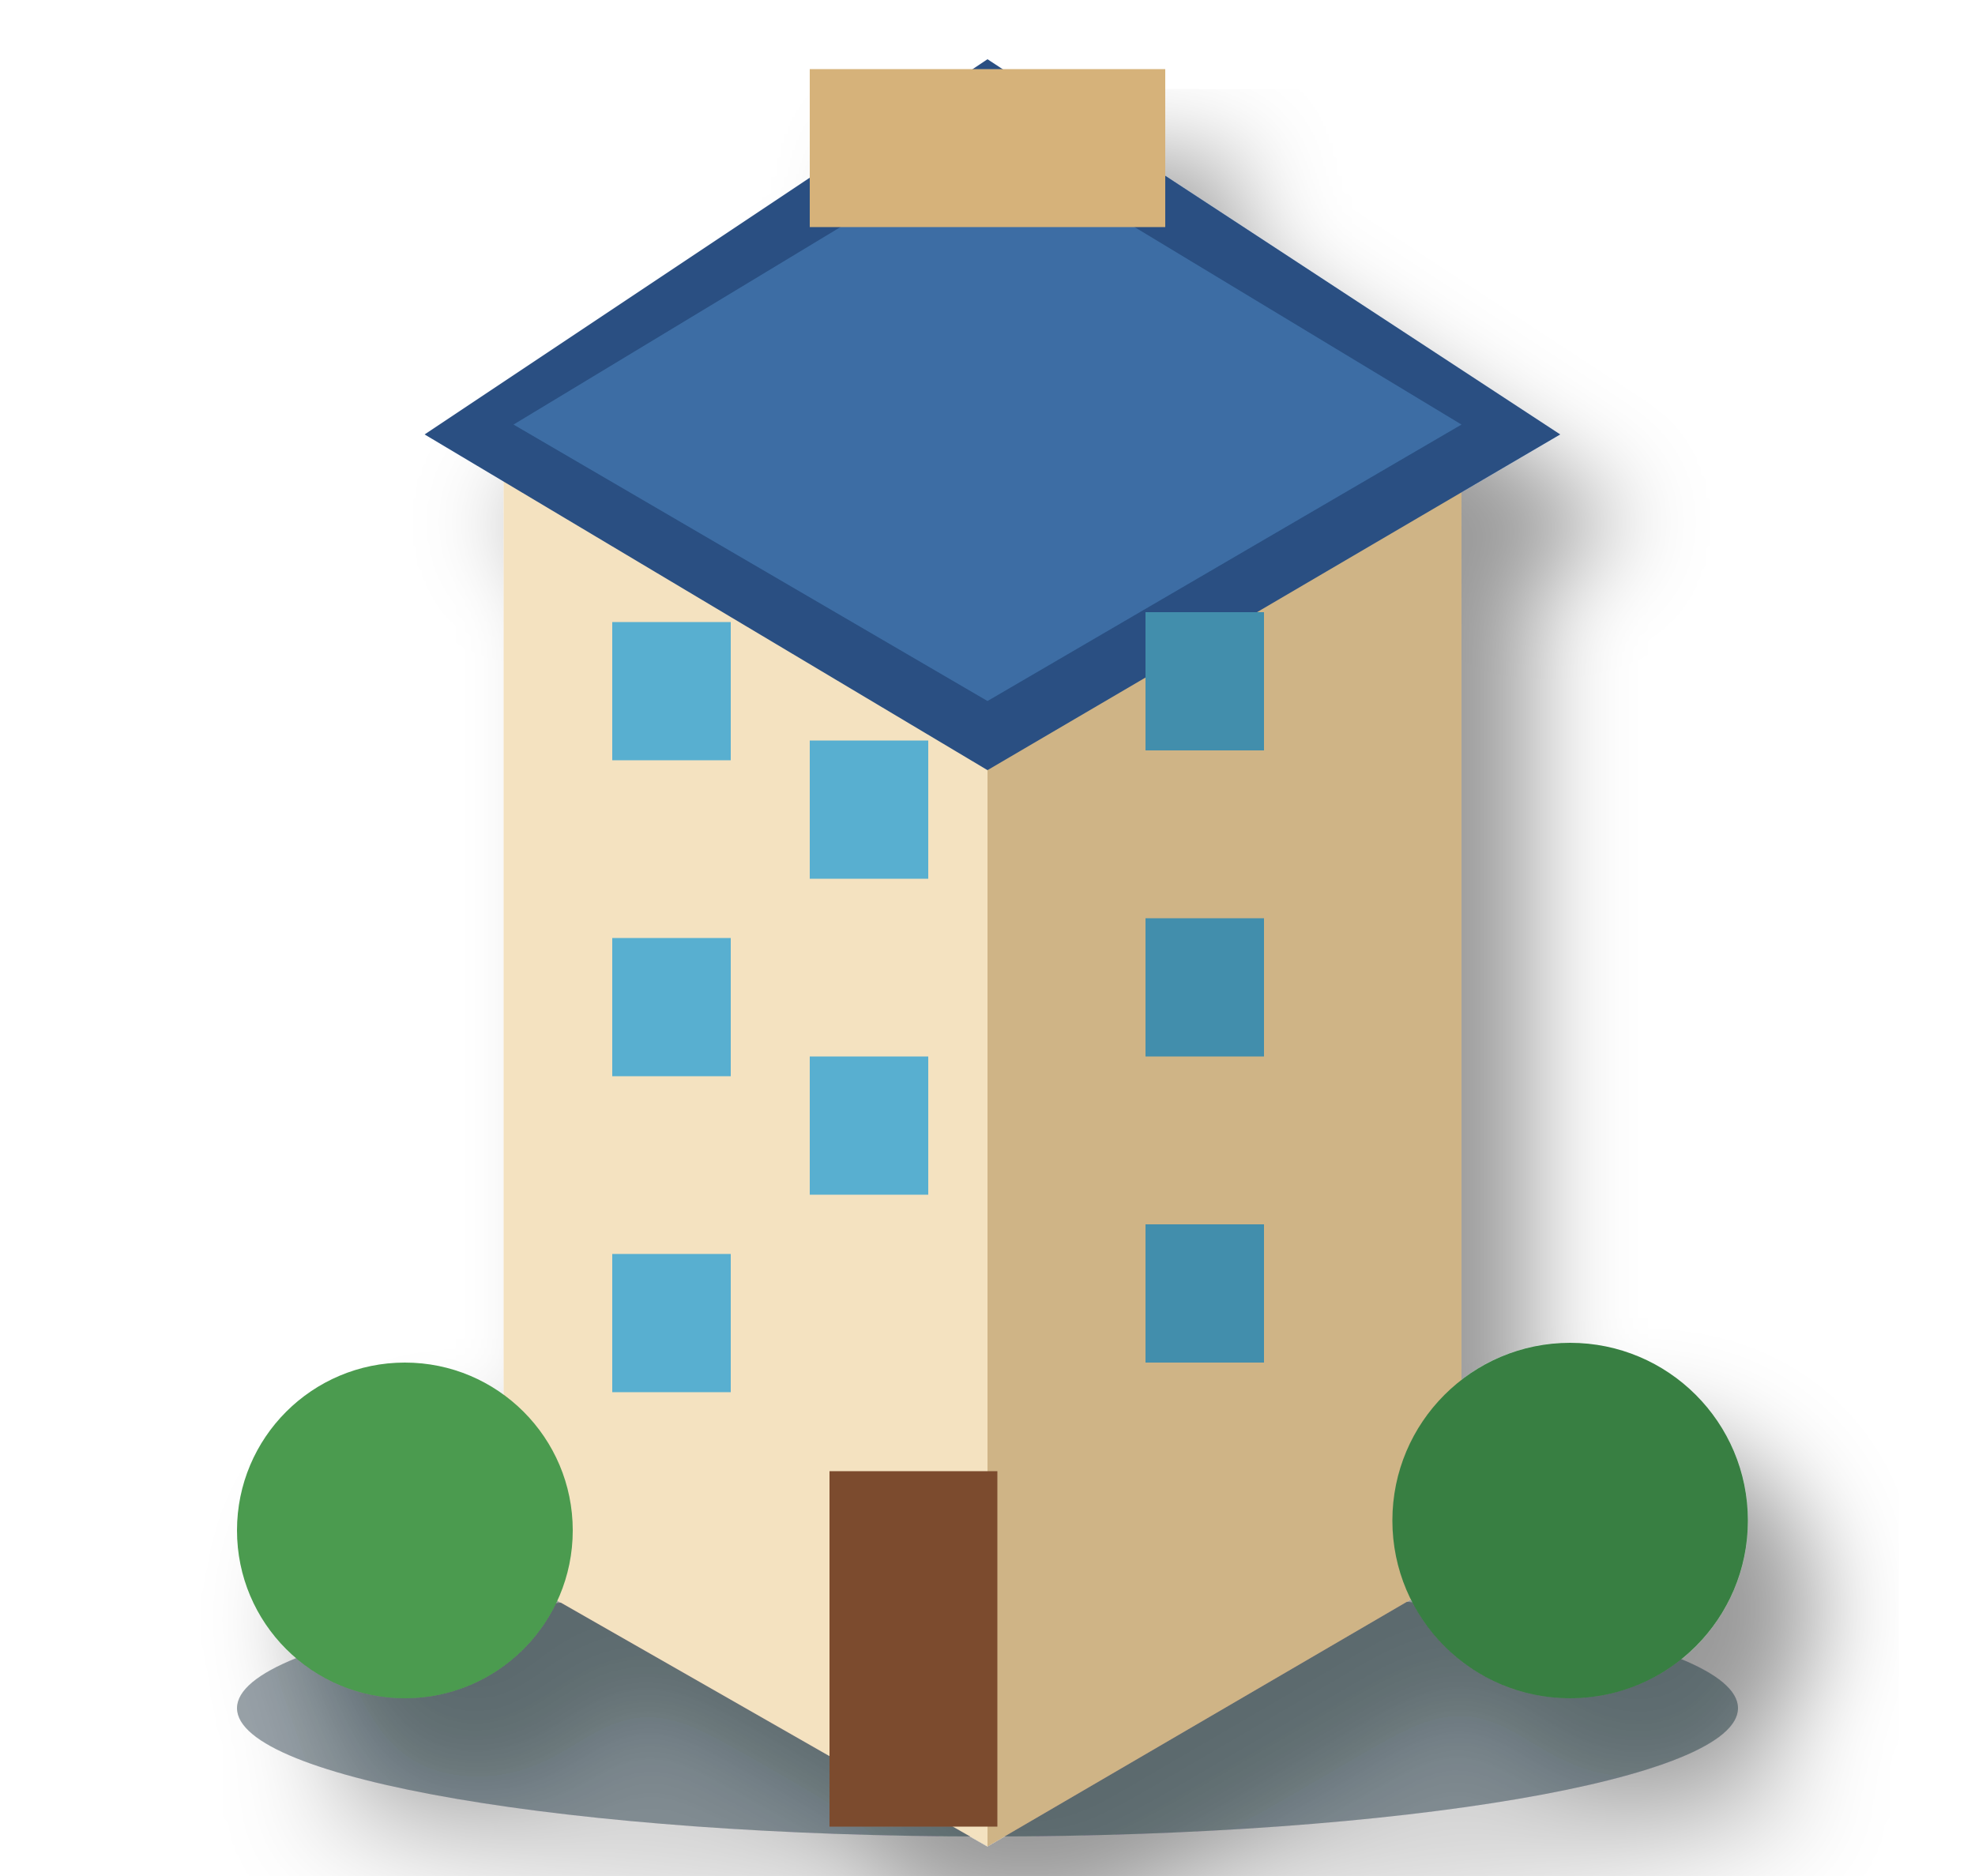
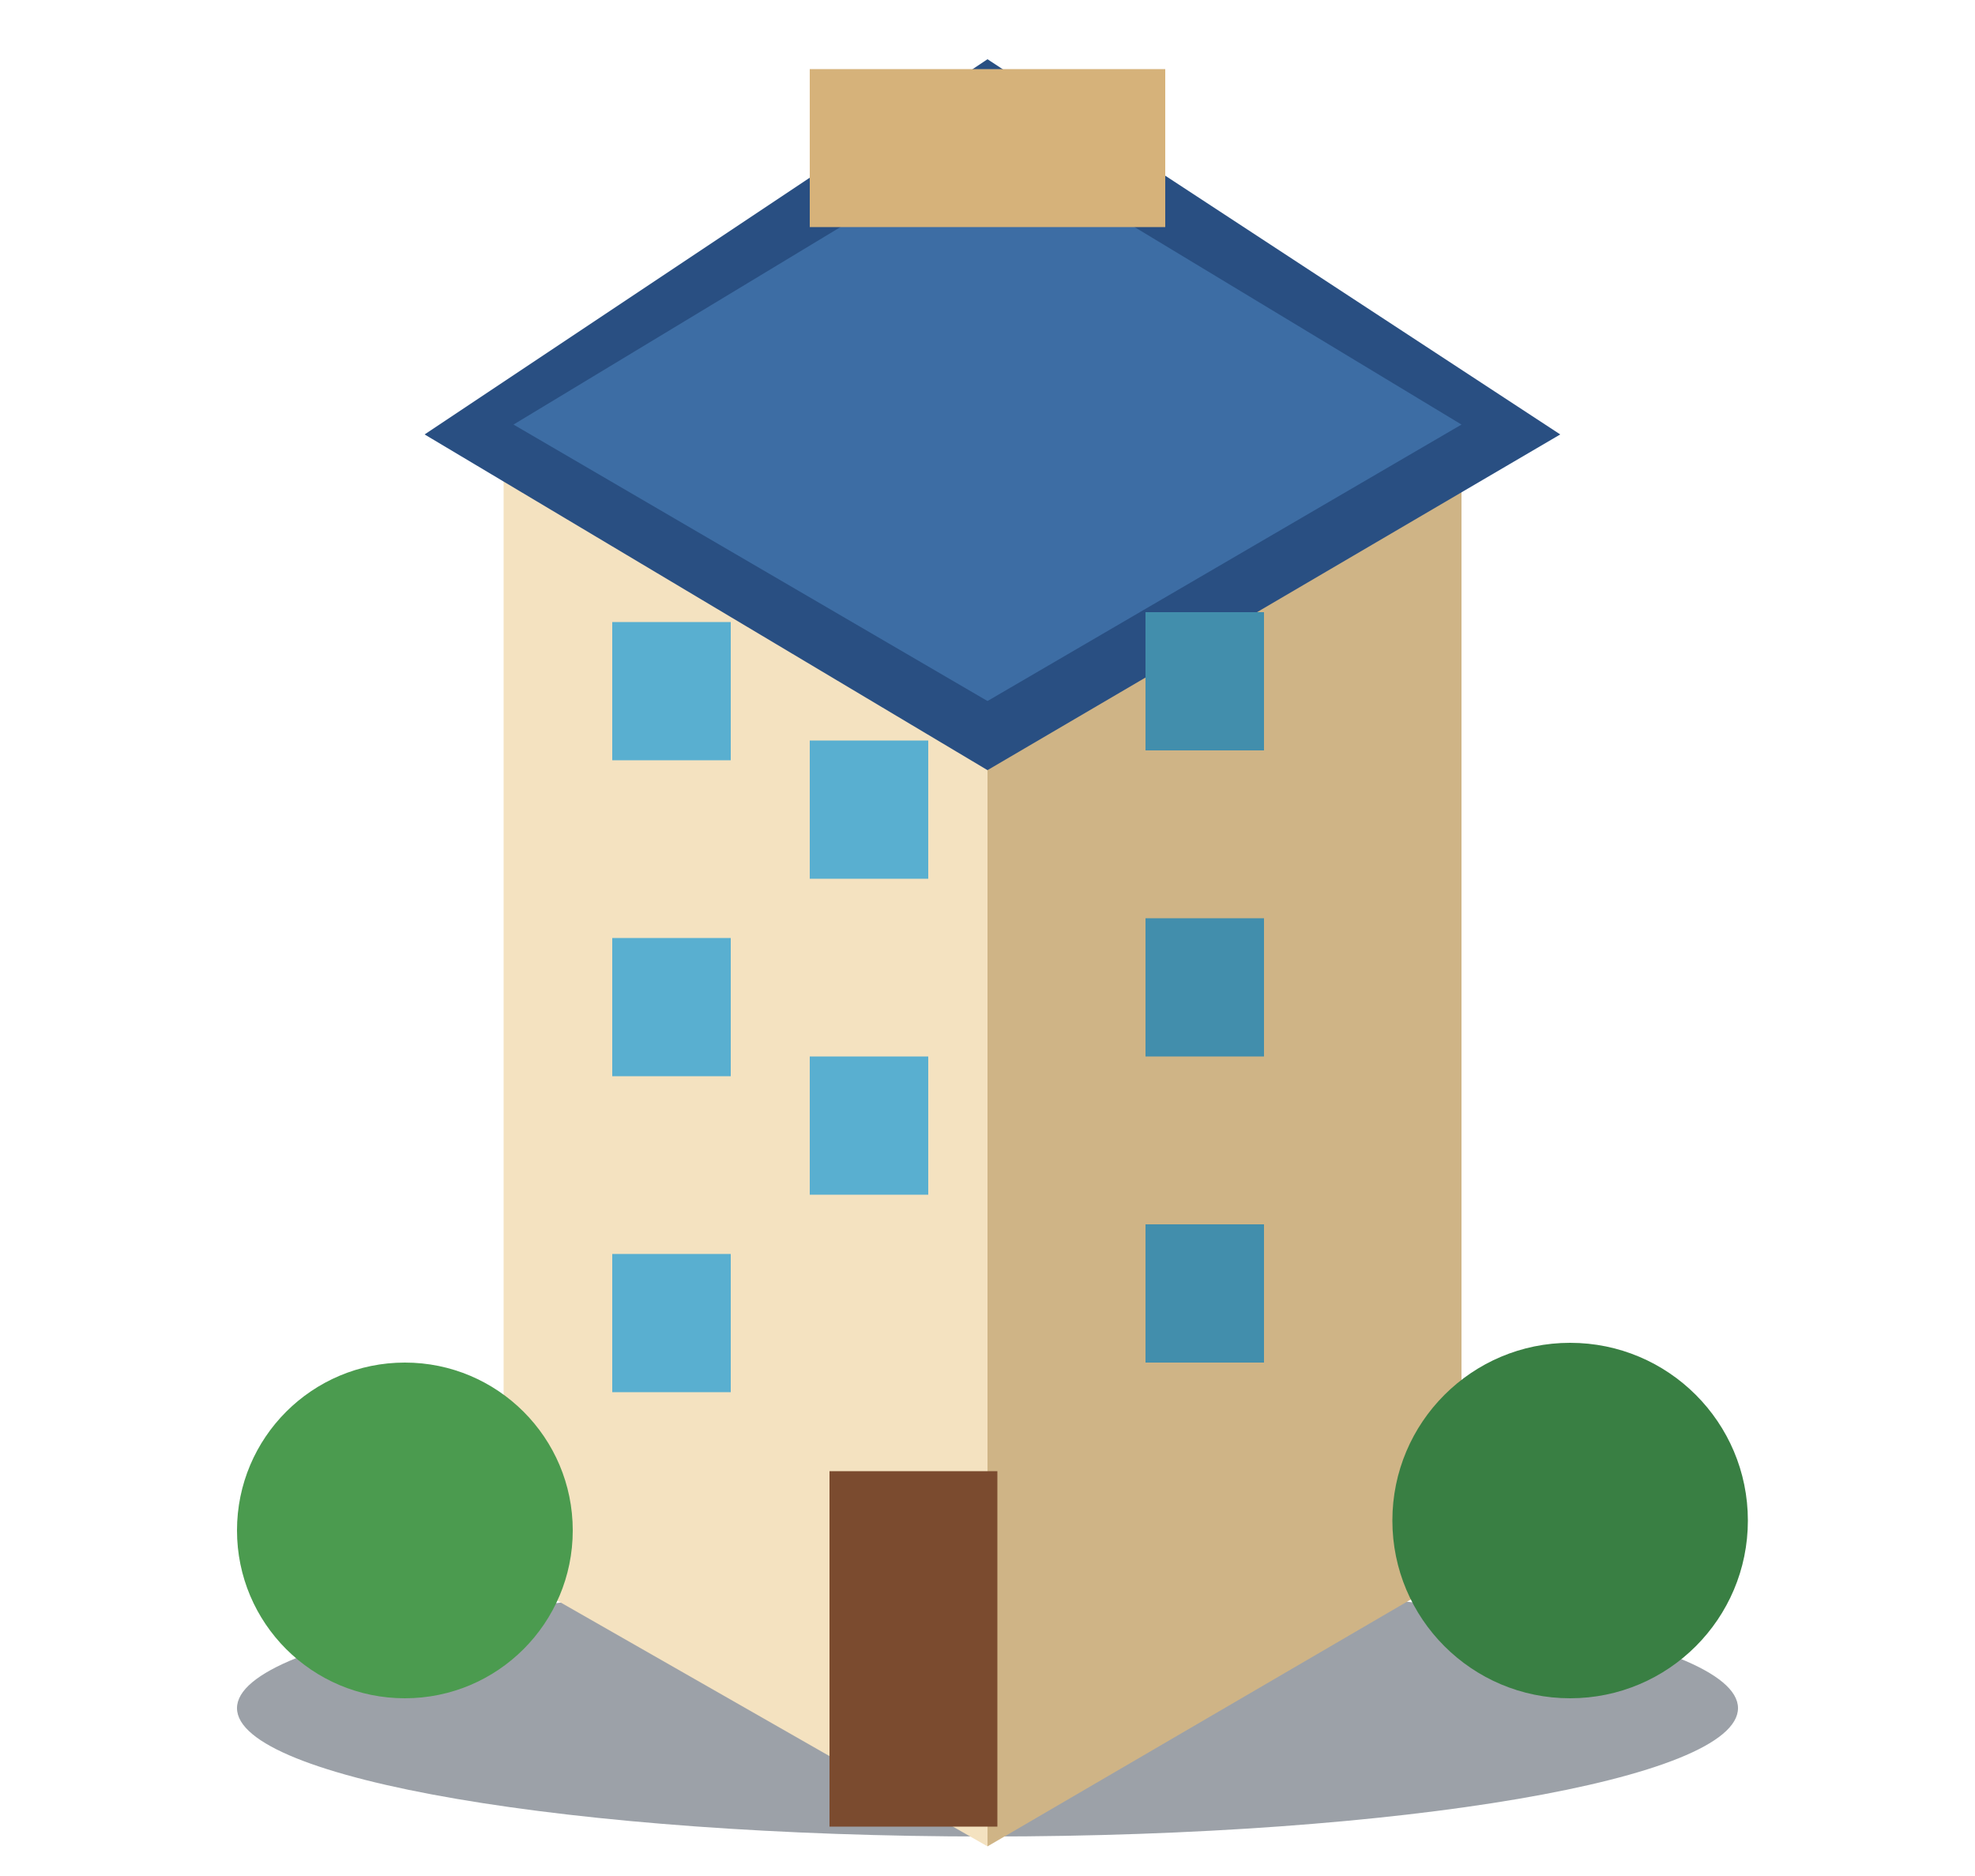
<svg xmlns="http://www.w3.org/2000/svg" viewBox="0 0 200 190">
-   <defs>
-     <filter id="s">
-       <feDropShadow dx="7" dy="9" stdDeviation="5" flood-opacity=".4" />
-     </filter>
-   </defs>
  <g filter="url(#s)">
    <ellipse cx="100" cy="173" rx="76" ry="13" fill="#071525" opacity=".4" />
    <path d="M49 44 100 15l51 29-51 30z" fill="#d8c398" />
    <path d="M51 44v115l49 28V70z" fill="#f4e2c0" />
    <path d="M100 70v117l48-28V44z" fill="#cfb486" />
    <path d="m43 44 57-38 58 38-58 34z" fill="#294f82" />
    <path d="m52 43 48-29 48 29-48 28z" fill="#3d6da4" />
    <path d="M82 7h36v16H82z" fill="#d6b27a" />
    <g fill="#59afd0">
      <rect x="62" y="63" width="12" height="14" />
      <rect x="82" y="75" width="12" height="14" />
      <rect x="62" y="95" width="12" height="14" />
      <rect x="82" y="107" width="12" height="14" />
      <rect x="62" y="127" width="12" height="14" />
    </g>
    <g fill="#428eac">
      <rect x="116" y="62" width="12" height="14" />
      <rect x="116" y="93" width="12" height="14" />
      <rect x="116" y="124" width="12" height="14" />
    </g>
    <rect x="84" y="149" width="17" height="36" fill="#7b4b2f" />
    <circle cx="41" cy="155" r="17" fill="#4b9b4f" />
    <circle cx="159" cy="154" r="18" fill="#397f43" />
  </g>
</svg>
